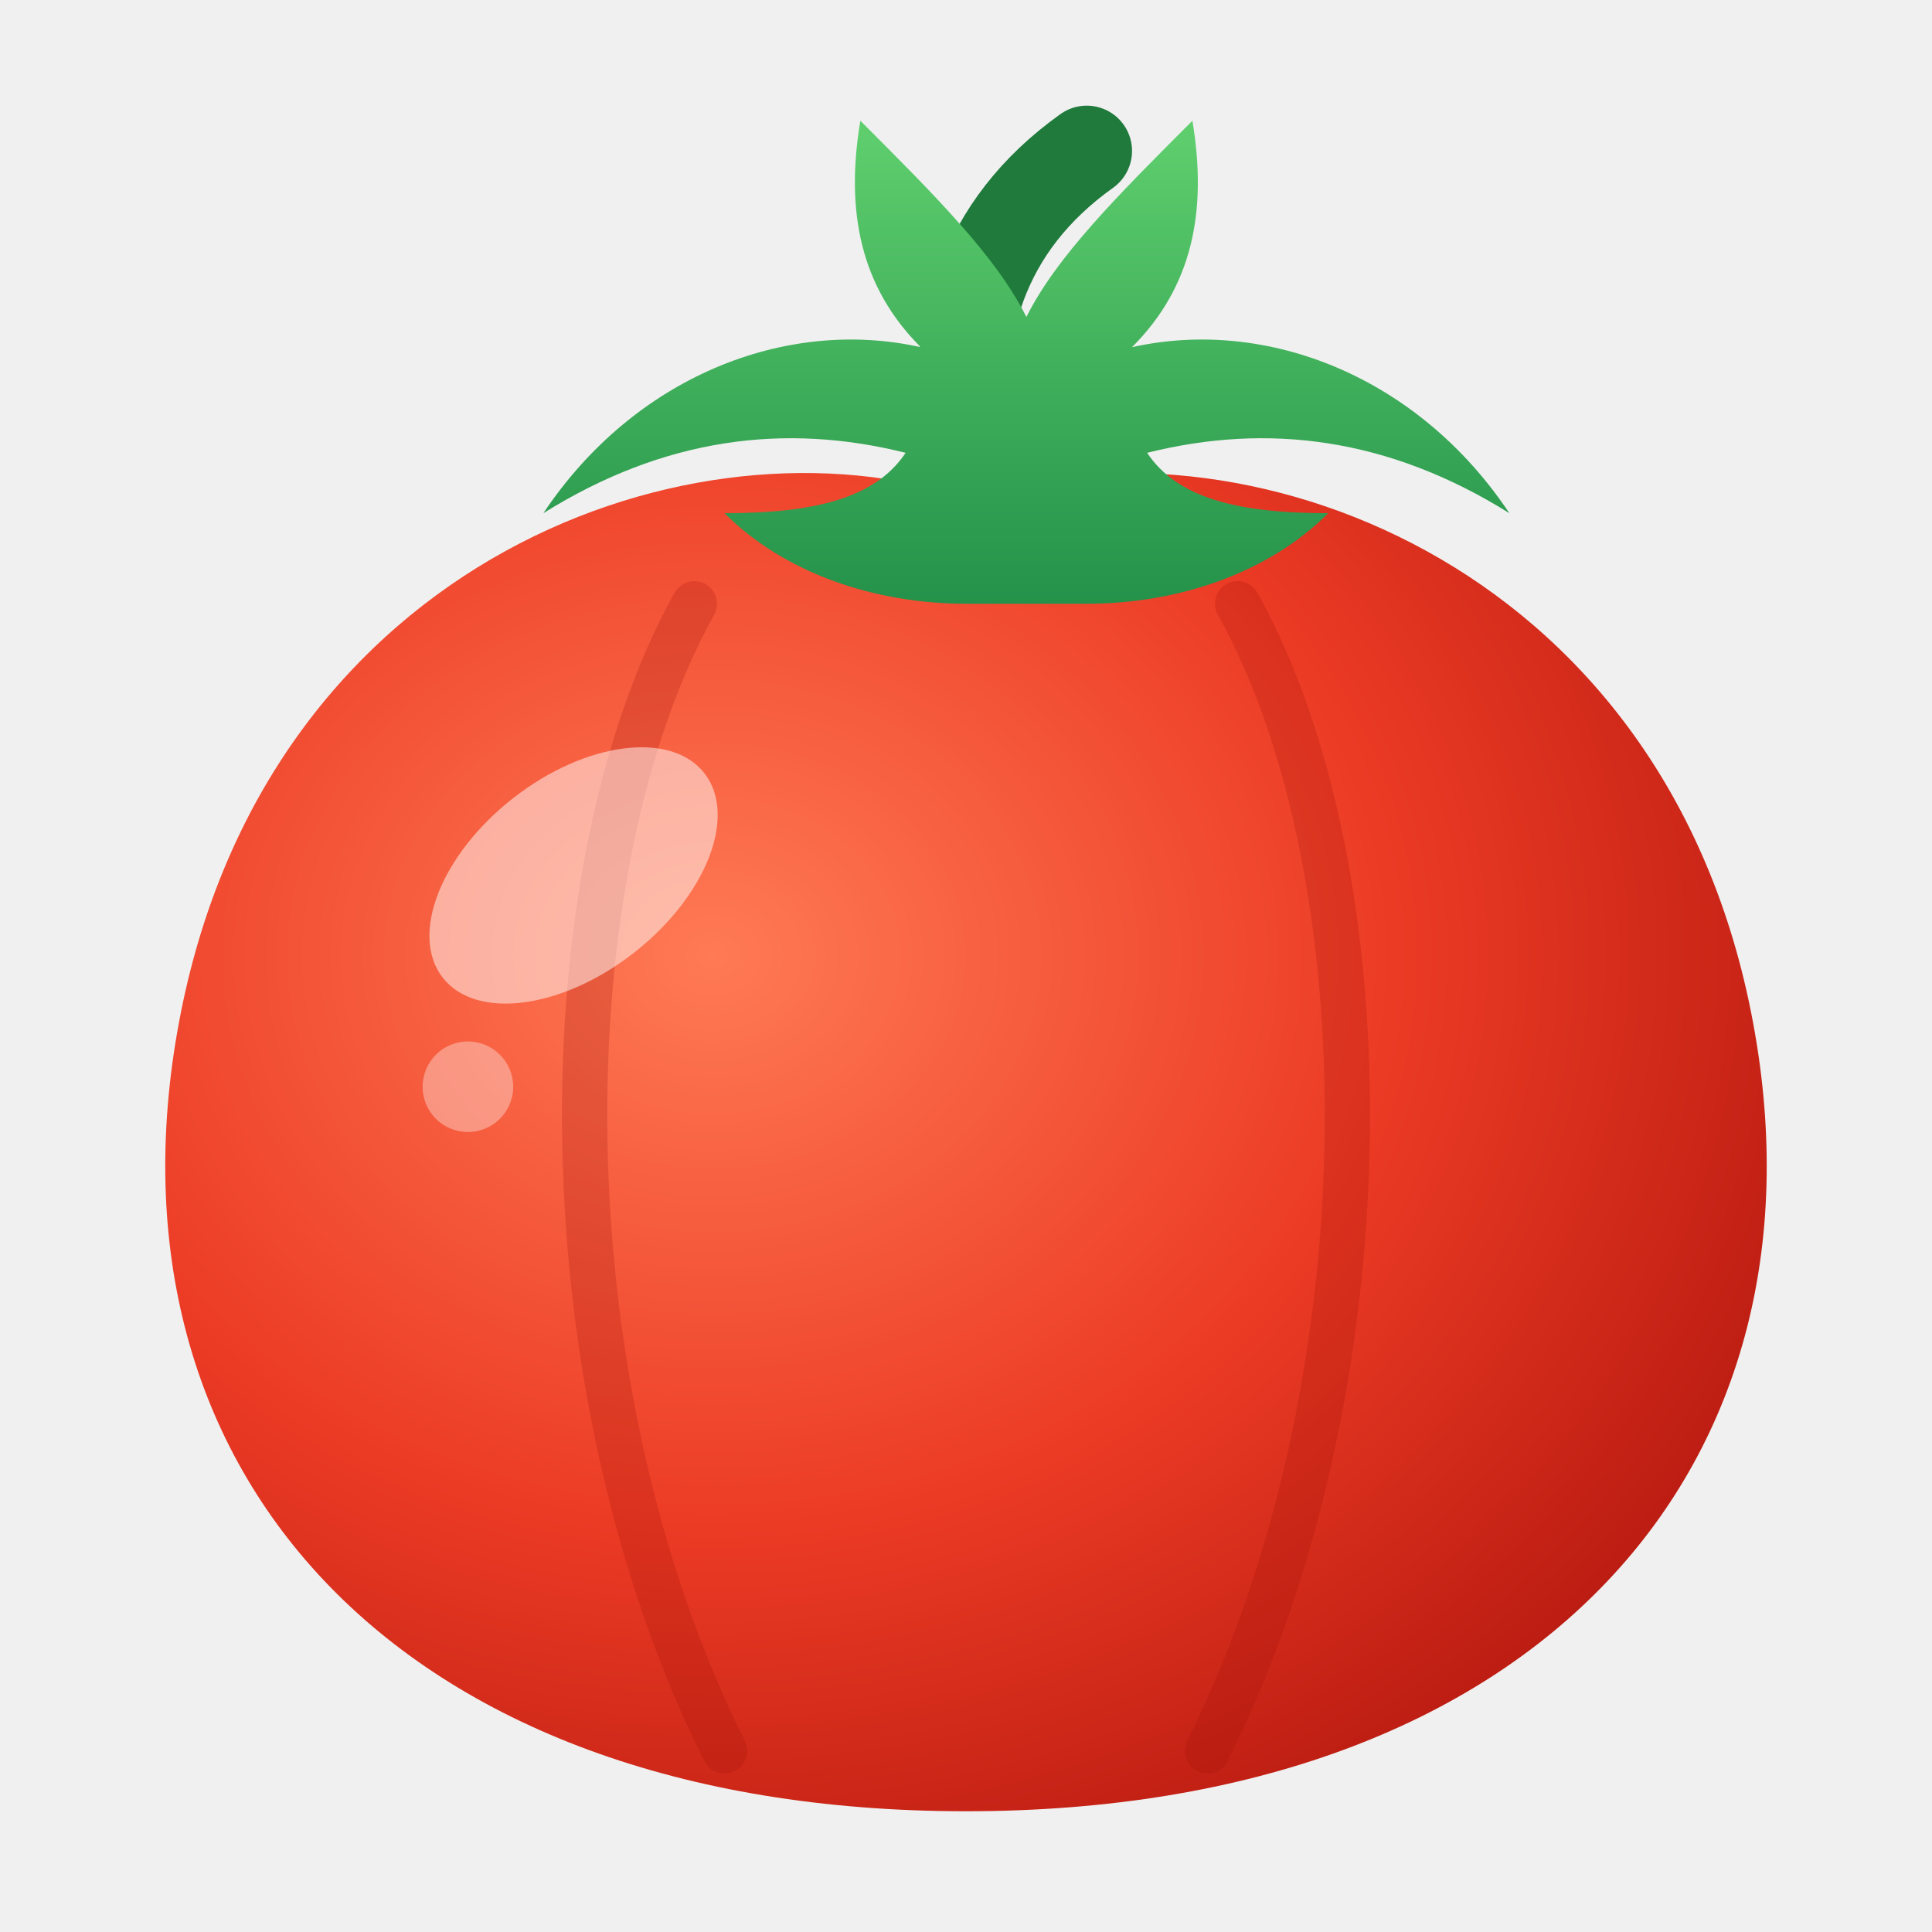
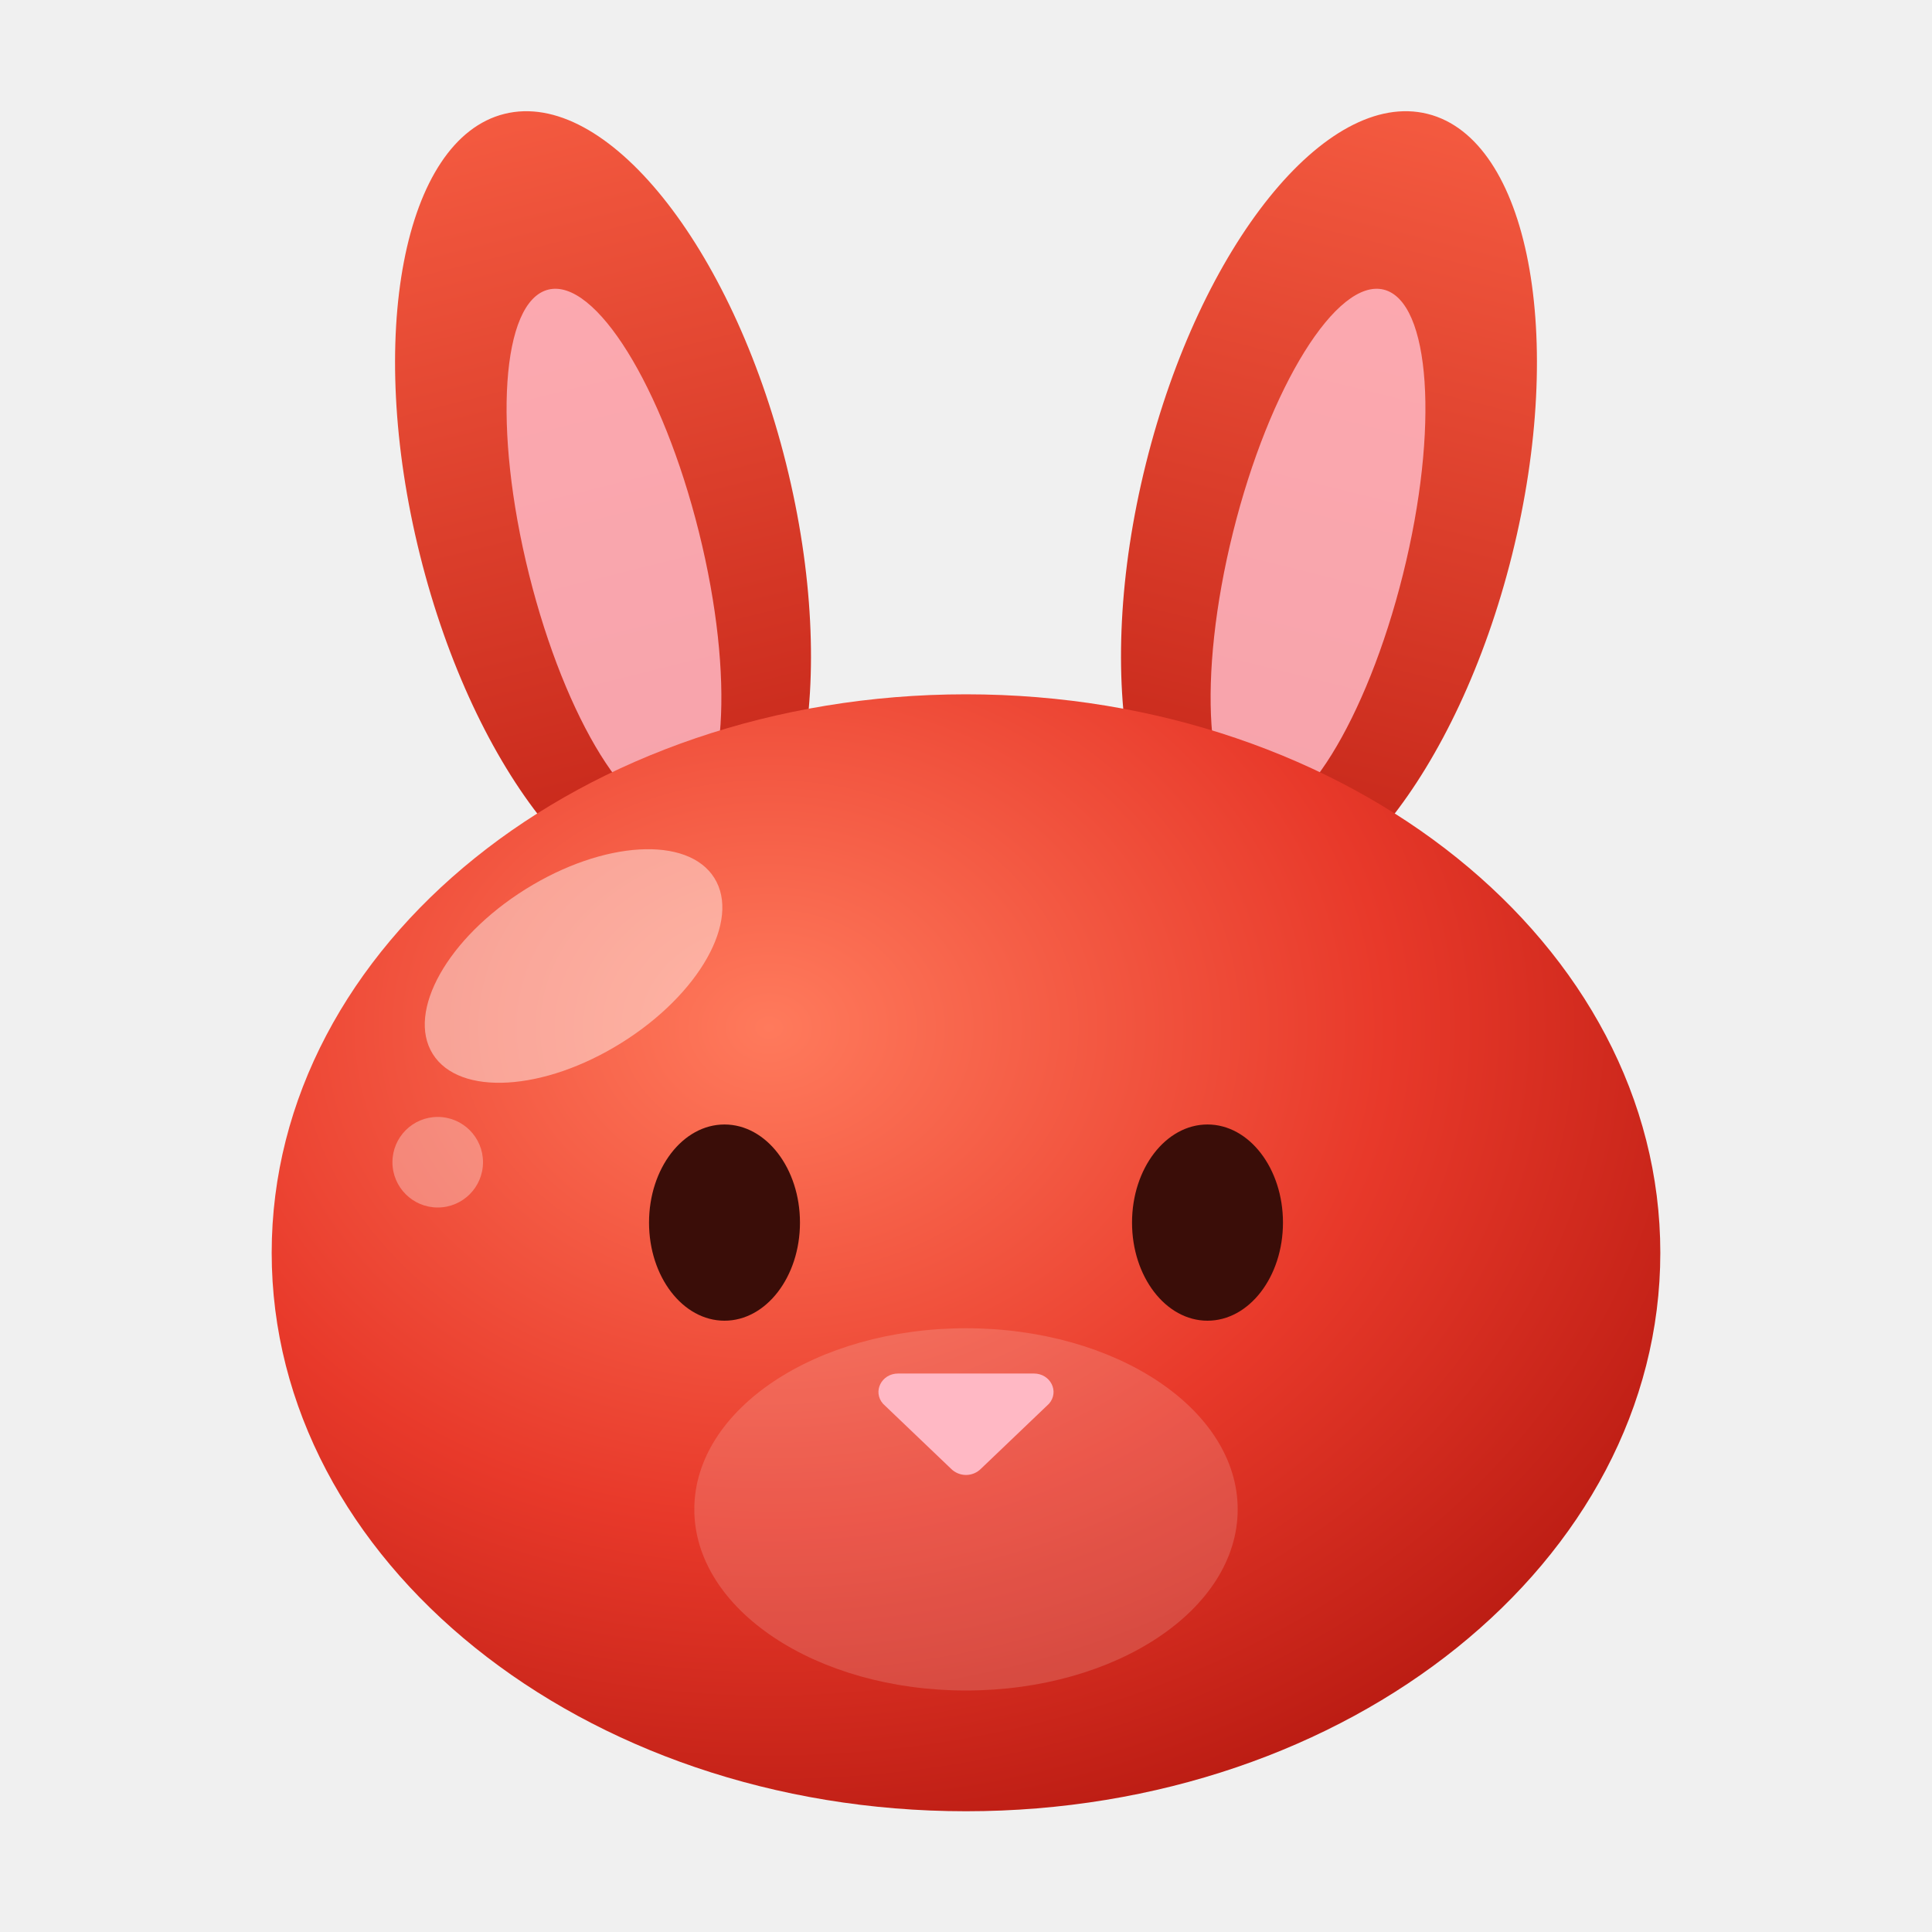
<svg xmlns="http://www.w3.org/2000/svg" viewBox="0 0 128 128">
  <defs>
-     <radialGradient id="b" cx=".34" cy=".36" r=".78">
-       <stop offset="0" stop-color="#ff7a55" />
-       <stop offset=".55" stop-color="#ec3b25" />
-       <stop offset="1" stop-color="#b5180f" />
+     <radialGradient id="trb" cx=".36" cy=".3" r=".8">
+       <stop offset="0" stop-color="#ff7a5c" />
+       <stop offset=".55" stop-color="#e8392a" />
+       <stop offset="1" stop-color="#b3170f" />
    </radialGradient>
-     <linearGradient id="l" x1="0" y1="0" x2="0" y2="1">
-       <stop offset="0" stop-color="#5fcf6e" />
-       <stop offset="1" stop-color="#24924a" />
+     <linearGradient id="tre" x1="0" y1="0" x2="0" y2="1">
+       <stop offset="0" stop-color="#f45a40" />
+       <stop offset="1" stop-color="#c22216" />
    </linearGradient>
  </defs>
-   <path d="M64 33c18-6 46 4 52 34 6 30-14 53-52 53S6 97 12 67c6-30 34-40 52-34z" fill="url(#b)" />
-   <path d="M46 40c-10 18-10 52 2 76M82 40c10 18 10 52-2 76" fill="none" stroke="#9d1209" stroke-opacity=".22" stroke-width="3" stroke-linecap="round" />
-   <ellipse cx="38" cy="58" rx="11" ry="6.5" transform="rotate(-38 38 58)" fill="#fff" opacity=".5" />
-   <circle cx="31" cy="72" r="3" fill="#fff" opacity=".35" />
-   <path d="M64 30c-1-8 1-15 8-20" fill="none" stroke="#1f7a3c" stroke-width="6" stroke-linecap="round" />
-   <path d="M64 40c-6 0-12-2-16-6 6 0 10-1 12-4-8-2-16-1-24 4 6-9 16-13 25-11-4-4-5-9-4-15 5 5 9 9 11 13 2-4 6-8 11-13 1 6 0 11-4 15 9-2 19 2 25 11-8-5-16-6-24-4 2 3 6 4 12 4-4 4-10 6-16 6z" fill="url(#l)" />
+   <g transform="rotate(-14 46 58)">
+     <g class="ear ear-l">
+       <ellipse cx="46" cy="33" rx="12.5" ry="27" fill="url(#tre)" />
+       <ellipse cx="46" cy="36" rx="5.8" ry="18" fill="#ffb8c4" opacity=".85" />
+     </g>
+   </g>
+   <g transform="rotate(14 82 58)">
+     <g class="ear ear-r">
+       <ellipse cx="82" cy="33" rx="12.5" ry="27" fill="url(#tre)" />
+       <ellipse cx="82" cy="36" rx="5.8" ry="18" fill="#ffb8c4" opacity=".85" />
+     </g>
+   </g>
+   <ellipse cx="64" cy="83" rx="46" ry="37" fill="url(#trb)" />
+   <ellipse cx="64" cy="100" rx="18" ry="12" fill="#fff" opacity=".16" />
+   <ellipse cx="38" cy="64" rx="11" ry="6" transform="rotate(-32 38 64)" fill="#fff" opacity=".45" />
+   <circle cx="29" cy="77" r="3" fill="#fff" opacity=".32" />
+   <g fill="#3a0d08">
+     <ellipse cx="48" cy="81" rx="5" ry="6.5" />
+     <ellipse cx="80" cy="81" rx="5" ry="6.5" />
+   </g>
+   <path d="M59.5 91h9c1.1 0 1.7 1.2 1 2l-4.5 4.3a1.4 1.4 0 0 1-2 0L58.5 93c-.7-.8-.1-2 1-2z" fill="#ffb8c4" />
</svg>
